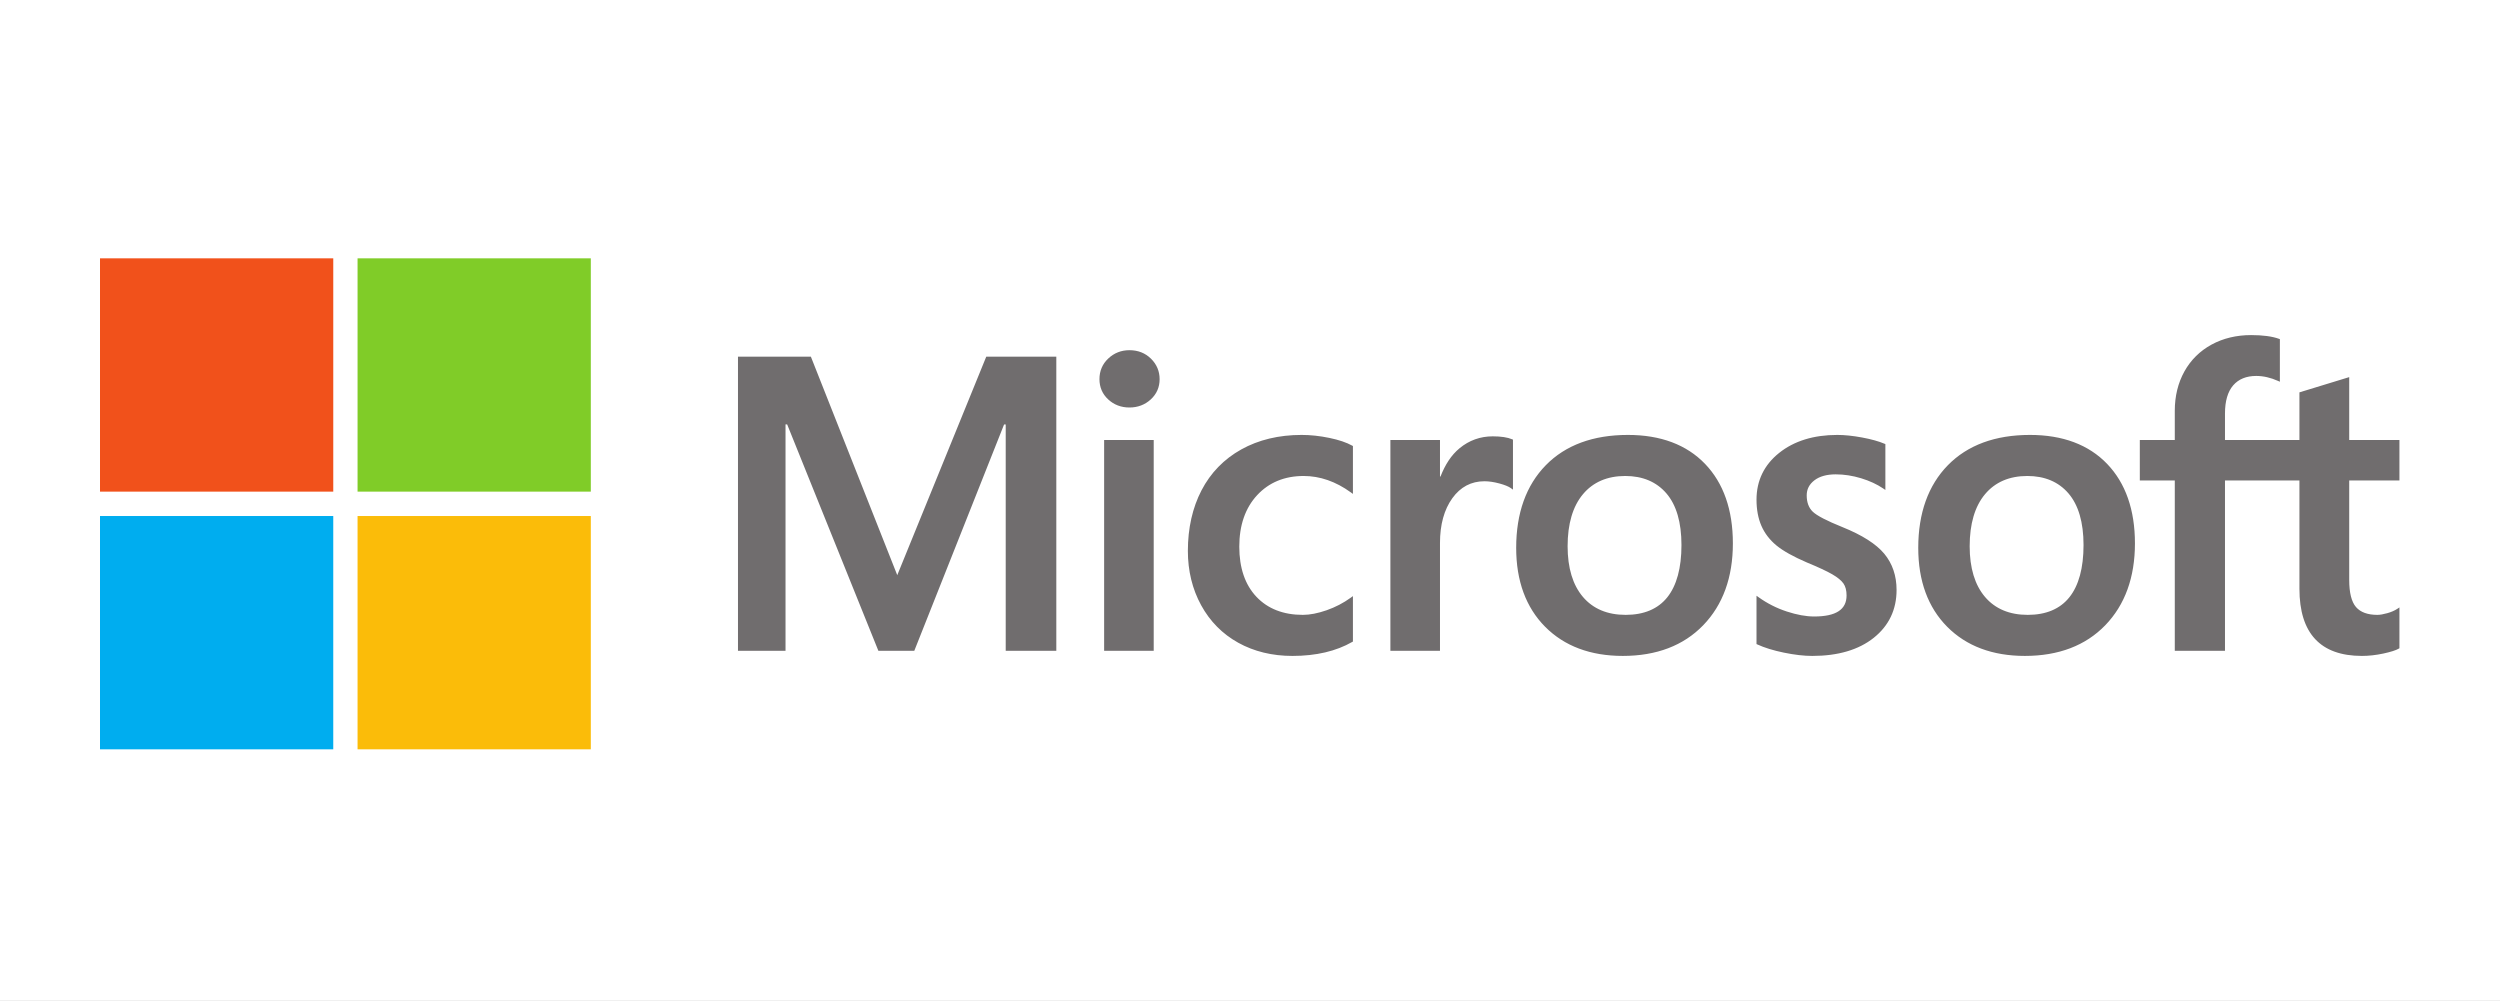
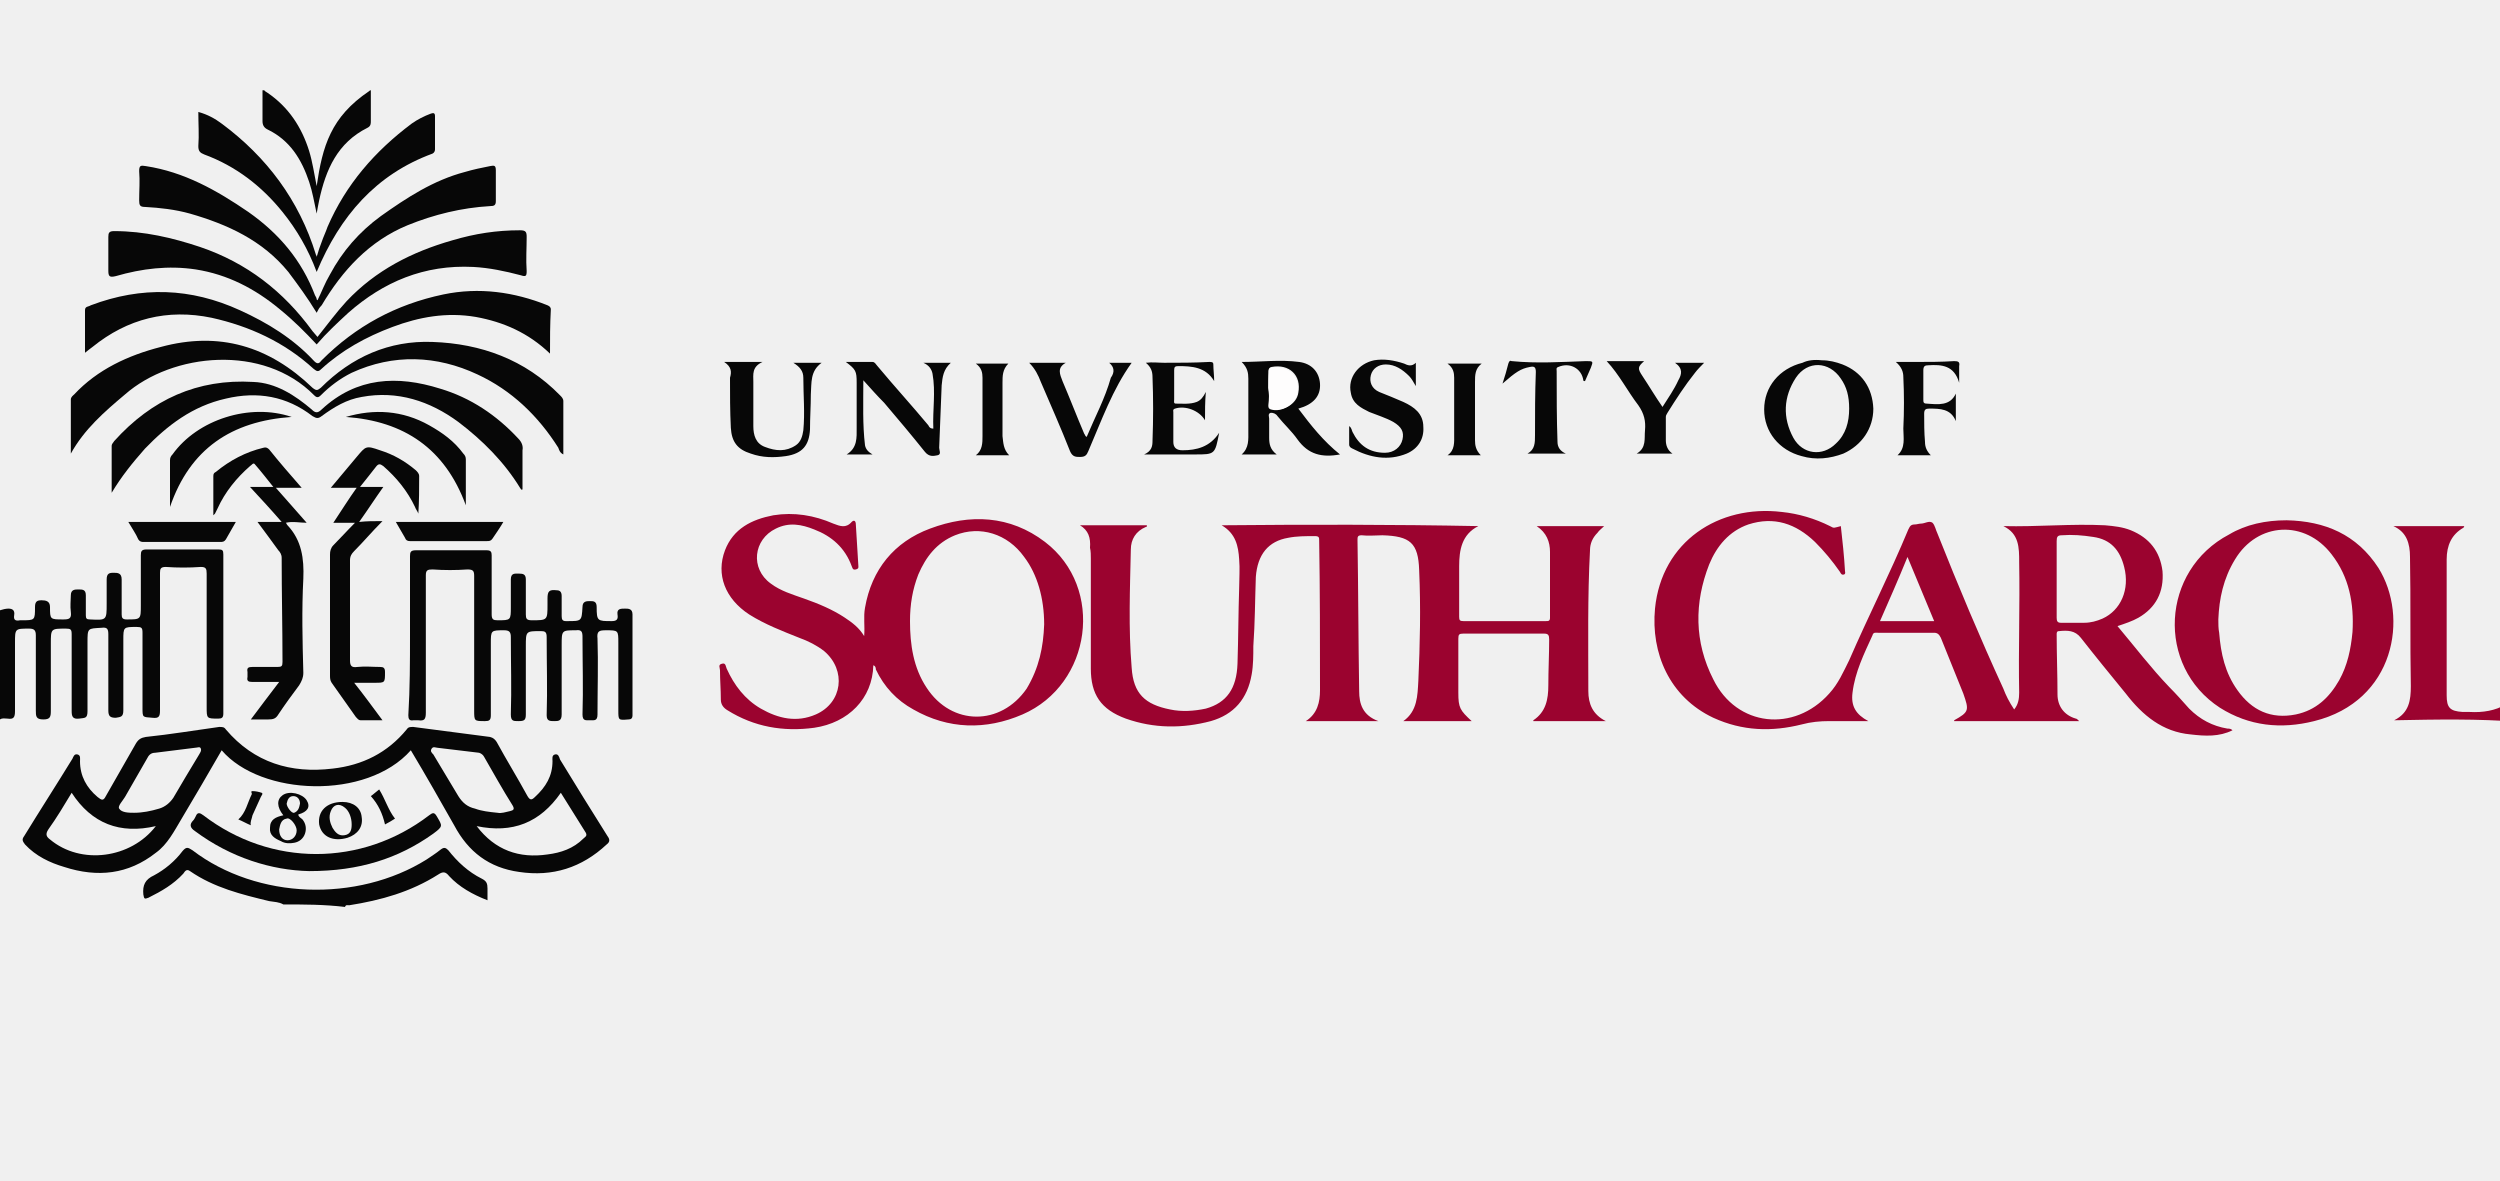
- <svg xmlns="http://www.w3.org/2000/svg" width="300px" height="120px" viewBox="0 0 300 120" version="1.1">
-   <g id="Page-1" stroke="none" stroke-width="1" fill="none" fill-rule="evenodd">
-     <g id="Group-7">
-       <rect id="Rectangle-Copy-10" fill="#FFFFFF" fill-rule="nonzero" x="0" y="0" width="300" height="120" />
-       <g id="microsoft" transform="translate(12, 31)">
-         <path d="M275.932,26.654 L275.932,21.8 L269.906,21.8 L269.906,14.255 L269.703,14.317 L264.043,16.049 L263.932,16.083 L263.932,21.8 L254.998,21.8 L254.998,18.615 C254.998,17.132 255.329,15.998 255.983,15.241 C256.632,14.493 257.56,14.113 258.744,14.113 C259.595,14.113 260.476,14.313 261.362,14.709 L261.585,14.808 L261.585,9.697 L261.48,9.658 C260.653,9.361 259.528,9.211 258.133,9.211 C256.375,9.211 254.778,9.594 253.386,10.352 C251.992,11.111 250.896,12.195 250.128,13.573 C249.363,14.949 248.974,16.539 248.974,18.299 L248.974,21.8 L244.778,21.8 L244.778,26.654 L248.974,26.654 L248.974,47.1 L254.998,47.1 L254.998,26.654 L263.932,26.654 L263.932,39.647 C263.932,44.999 266.455,47.71 271.433,47.71 C272.251,47.71 273.111,47.615 273.99,47.427 C274.885,47.234 275.494,47.042 275.853,46.836 L275.932,46.789 L275.932,41.891 L275.687,42.053 C275.36,42.271 274.953,42.449 274.476,42.581 C273.997,42.716 273.596,42.784 273.286,42.784 C272.12,42.784 271.258,42.469 270.722,41.849 C270.181,41.223 269.906,40.129 269.906,38.598 L269.906,26.654 L275.932,26.654 Z M231.326,42.784 C229.14,42.784 227.416,42.059 226.201,40.631 C224.979,39.195 224.36,37.149 224.36,34.549 C224.36,31.866 224.979,29.766 226.202,28.305 C227.417,26.854 229.125,26.118 231.277,26.118 C233.366,26.118 235.028,26.821 236.219,28.209 C237.416,29.605 238.024,31.688 238.024,34.402 C238.024,37.149 237.453,39.26 236.326,40.672 C235.208,42.073 233.525,42.784 231.326,42.784 Z M231.594,21.191 C227.423,21.191 224.11,22.413 221.747,24.824 C219.387,27.235 218.19,30.572 218.19,34.743 C218.19,38.704 219.358,41.89 221.663,44.212 C223.967,46.534 227.104,47.71 230.984,47.71 C235.027,47.71 238.274,46.47 240.636,44.026 C242.997,41.584 244.193,38.279 244.193,34.206 C244.193,30.183 243.07,26.973 240.856,24.667 C238.64,22.36 235.523,21.191 231.594,21.191 Z M208.478,21.191 C205.64,21.191 203.293,21.916 201.5,23.348 C199.696,24.787 198.781,26.676 198.781,28.961 C198.781,30.148 198.979,31.204 199.368,32.098 C199.759,32.996 200.364,33.787 201.168,34.45 C201.966,35.108 203.197,35.798 204.829,36.499 C206.201,37.063 207.224,37.541 207.874,37.918 C208.509,38.286 208.96,38.657 209.215,39.018 C209.462,39.372 209.588,39.856 209.588,40.453 C209.588,42.152 208.315,42.979 205.696,42.979 C204.725,42.979 203.617,42.777 202.403,42.377 C201.198,41.983 200.061,41.406 199.031,40.666 L198.781,40.487 L198.781,46.288 L198.873,46.33 C199.725,46.724 200.8,47.056 202.066,47.317 C203.33,47.578 204.479,47.711 205.477,47.711 C208.556,47.711 211.035,46.982 212.844,45.542 C214.665,44.092 215.588,42.159 215.588,39.795 C215.588,38.09 215.091,36.628 214.112,35.448 C213.14,34.278 211.452,33.204 209.098,32.255 C207.222,31.502 206.021,30.877 205.525,30.397 C205.047,29.934 204.805,29.278 204.805,28.448 C204.805,27.713 205.104,27.123 205.719,26.646 C206.339,26.166 207.201,25.922 208.283,25.922 C209.286,25.922 210.313,26.081 211.334,26.391 C212.355,26.702 213.251,27.118 213.999,27.627 L214.245,27.796 L214.245,22.293 L214.151,22.253 C213.461,21.957 212.55,21.703 211.445,21.498 C210.344,21.294 209.346,21.191 208.478,21.191 Z M183.078,42.784 C180.892,42.784 179.168,42.059 177.953,40.631 C176.731,39.195 176.113,37.149 176.113,34.549 C176.113,31.866 176.732,29.766 177.955,28.305 C179.169,26.854 180.876,26.118 183.03,26.118 C185.118,26.118 186.78,26.821 187.971,28.209 C189.169,29.605 189.776,31.688 189.776,34.402 C189.776,37.149 189.204,39.26 188.078,40.672 C186.959,42.073 185.278,42.784 183.078,42.784 Z M183.346,21.191 C179.174,21.191 175.861,22.413 173.5,24.824 C171.139,27.235 169.942,30.572 169.942,34.743 C169.942,38.706 171.111,41.89 173.415,44.212 C175.72,46.534 178.856,47.71 182.736,47.71 C186.779,47.71 190.027,46.47 192.388,44.026 C194.749,41.584 195.945,38.279 195.945,34.206 C195.945,30.183 194.823,26.973 192.607,24.667 C190.391,22.36 187.275,21.191 183.346,21.191 Z M160.798,26.182 L160.798,21.8 L154.847,21.8 L154.847,47.1 L160.798,47.1 L160.798,34.158 C160.798,31.957 161.297,30.15 162.281,28.784 C163.253,27.435 164.548,26.751 166.129,26.751 C166.665,26.751 167.267,26.839 167.919,27.014 C168.563,27.188 169.031,27.377 169.306,27.575 L169.556,27.757 L169.556,21.757 L169.46,21.715 C168.906,21.48 168.122,21.361 167.13,21.361 C165.634,21.361 164.296,21.842 163.15,22.788 C162.144,23.619 161.417,24.76 160.861,26.182 L160.798,26.182 Z M144.192,21.191 C141.462,21.191 139.027,21.776 136.956,22.93 C134.88,24.087 133.275,25.738 132.183,27.838 C131.096,29.933 130.544,32.38 130.544,35.109 C130.544,37.5 131.079,39.693 132.137,41.627 C133.196,43.563 134.694,45.078 136.59,46.129 C138.483,47.179 140.672,47.711 143.095,47.711 C145.923,47.711 148.337,47.145 150.273,46.03 L150.351,45.985 L150.351,40.533 L150.101,40.716 C149.224,41.354 148.244,41.864 147.19,42.232 C146.138,42.599 145.179,42.784 144.339,42.784 C142.004,42.784 140.13,42.054 138.769,40.613 C137.406,39.171 136.714,37.145 136.714,34.596 C136.714,32.032 137.435,29.954 138.856,28.421 C140.273,26.893 142.15,26.118 144.437,26.118 C146.393,26.118 148.298,26.78 150.102,28.088 L150.351,28.269 L150.351,22.524 L150.271,22.479 C149.592,22.099 148.667,21.785 147.518,21.548 C146.374,21.31 145.255,21.191 144.192,21.191 Z M126.446,21.8 L120.496,21.8 L120.496,47.1 L126.446,47.1 L126.446,21.8 Z M123.532,11.023 C122.553,11.023 121.698,11.356 120.997,12.017 C120.292,12.679 119.935,13.514 119.935,14.498 C119.935,15.467 120.288,16.286 120.986,16.931 C121.679,17.575 122.536,17.9 123.532,17.9 C124.528,17.9 125.388,17.575 126.09,16.932 C126.796,16.286 127.154,15.468 127.154,14.498 C127.154,13.548 126.806,12.722 126.119,12.043 C125.433,11.366 124.562,11.023 123.532,11.023 Z M108.686,19.934 L108.686,47.1 L114.758,47.1 L114.758,11.797 L106.353,11.797 L95.671,38.019 L85.303,11.797 L76.557,11.797 L76.557,47.1 L82.263,47.1 L82.263,19.931 L82.459,19.931 L93.407,47.1 L97.713,47.1 L108.49,19.934 L108.686,19.934 Z" id="Shape" fill="#706D6E" fill-rule="nonzero" />
-         <polygon id="Path" fill="#F1511B" points="27.992 27.996 0 27.996 0 0 27.992 0" />
-         <polygon id="Path" fill="#80CC28" points="58.898 27.996 30.907 27.996 30.907 0 58.898 0" />
-         <polygon id="Path" fill="#00ADEF" points="27.991 58.919 0 58.919 0 30.922 27.991 30.922" />
-         <polygon id="Path" fill="#FBBC09" points="58.898 58.919 30.907 58.919 30.907 30.922 58.898 30.922" />
-       </g>
-     </g>
+ <svg xmlns="http://www.w3.org/2000/svg" id="Layer_1" width="360px" height="170px" viewBox="0 0 300 120">
+   <style>.st0{fill:#9b032f}.st1{fill:#070707}.st2{fill:#fefdfd}</style>
+   <g id="vqrJIi.tif">
+     <path class="st0" d="M360 75.7h-9.1c.1-.1.1-.1.1-.2 1.7-.9 1.9-1.3 1.1-3.1-.9-2.2-1.8-4.5-2.7-6.7-.2-.5-.4-.7-.9-.7h-6.6c-.3 0-.6-.1-.7.3-.9 2-2 4-2.3 6.2-.2 1.7-.2 3.1 1.5 4h-6.9c-.4 0-.5-.3-.7-.5-4.9-5.9-9.8-11.9-14.7-17.8-.2-.3-.5-.6-.8-.9-.2.3-.1.6-.1.9v13.9c0 2.4.5 3.2 2.8 4.4h-6.8c0-.2.1-.2.2-.3 1.4-.8 2-2 2-3.5 0-3.7.1-7.4.1-11.1v-5.7c0-.5-.1-.9-.6-1.3-.7-.6-1.4-1-2.1-1.5.2-.3.4-.2.6-.2h5.4c.5 0 .8.2 1.2.6l13.2 15.9c.1.2.3.3.5.6.1-1.2.1-2.3.1-3.4 0-3.1.2-6.2.1-9.4-.1-1.6-.3-3.2-1.7-4.3h5.5c-1.5 1.1-1.9 2.6-2 4.3-.1 1.3-.1 2.5-.2 3.8-.2 4.3-.3 8.6-.2 12.9v.7c.8-.9 1.2-1.7 1.6-2.6 2.8-6.2 5.6-12.5 8.4-18.7.2-.4.3-.5.7-.6.7-.1 1.5-.5 2-.3.5.3.6 1.2.9 1.8 2.5 6.1 5 12.2 7.8 18.2.4.9.9 1.8 1.5 2.6.4.5.9 1 1.6 1.1.2.5.2.6.2.6zM345.4 56c-1.1 2.6-2.2 5.1-3.3 7.7h5.9c.4 0 .6-.1.4-.5-1-2.4-2-4.7-3-7.2z" />
+     <path class="st1" d="M0 62.4c.3-.1.7-.2 1-.2.5 0 .8.2.7.8-.1.6.2.7.7.6h.2c1.6 0 1.6 0 1.6-1.6 0-.7.3-.8.8-.8s1 .1 1 .8c0 1.5 0 1.5 1.6 1.5.7 0 1-.1.9-.9-.1-.7 0-1.4 0-2 0-.7.5-.7.9-.7.5 0 .9 0 .9.7V63c0 .4.1.5.5.5 2 .1 2 .1 2-1.9v-2.9c0-.7.3-.8.8-.8s1 0 1 .8v4.2c0 .4.1.6.6.6 1.7 0 1.7 0 1.7-1.7v-6c0-.5.1-.7.7-.7h8.6c.5 0 .6.1.6.6v19.1c0 .5-.2.6-.6.6-1.4 0-1.4 0-1.4-1.4V58c0-.6-.1-.8-.7-.8-1.4.1-2.8.1-4.2 0-.6 0-.7.2-.7.7v16.5c0 .7-.1 1-.9.9-1.2-.1-1.2 0-1.2-1.2v-9c0-.6-.1-.7-.7-.7-1.6 0-1.6 0-1.6 1.6v8.4c0 .8-.3.8-.9.9-.7 0-.9-.2-.9-.9v-9.1c0-.6-.1-.9-.8-.8-1.7.1-1.7 0-1.7 1.8v8.2c0 .9-.3.8-1 .9-.8.1-.9-.3-.9-.9v-9.2c0-.6-.1-.7-.7-.7-1.8 0-1.8 0-1.8 1.8v8.1c0 .7-.1 1-.9 1-.9 0-.9-.4-.9-1.1v-9c0-.6-.2-.8-.8-.8-1.7 0-1.7 0-1.7 1.7v8.2c0 .8-.2 1-.9.9-.3 0-.6-.1-.9.1V62.4zM34 97.7c-.5-.3-1.1-.3-1.7-.4-3.3-.8-6.6-1.6-9.5-3.6-.4-.3-.6 0-.8.3-1.2 1.3-2.6 2.1-4.2 2.9-.5.2-.5.1-.6-.4-.1-1.1.2-1.8 1.3-2.3 1.3-.7 2.5-1.7 3.4-2.9.5-.6.7-.4 1.2-.1 7.7 5.9 19.8 6.3 28.1 1.1.6-.4 1.2-.8 1.7-1.2.4-.3.6-.2.9.1 1.1 1.4 2.4 2.6 4 3.4.6.3.7.6.7 1.2v1.4c-1.8-.7-3.4-1.6-4.6-2.9-.4-.5-.7-.6-1.3-.2-3.3 2.1-6.9 3.1-10.7 3.7-.2 0-.4-.1-.5.2-2.5-.3-4.9-.3-7.4-.3zM44.5 0v3.7c0 .3 0 .6-.4.8-3.6 1.8-5 5-5.8 8.7-.1.5-.2 1-.3 1.6-.3-1.4-.5-2.6-.9-3.8-.9-2.7-2.3-5-5-6.3-.4-.2-.6-.5-.6-1V0h.2c.1.1.2.2.4.3 2.5 1.7 4.1 4.1 5 7 .4 1.3.6 2.7.9 4.2.7-4.8 1.7-8.3 6.3-11.4.1-.1.1-.1.2-.1z" />
+     <path class="st0" d="M241.7 74.3c.5-.6.6-1.3.6-2-.1-5.2.1-10.5 0-15.7 0-1.7 0-3.4-1.9-4.3 4.1.1 8.2-.3 12.2-.1 1.1.1 2.1.2 3.1.6 2.2.9 3.5 2.5 3.8 4.9.2 2.5-.8 4.4-2.9 5.6-.7.4-1.6.7-2.5 1 2.1 2.5 4 5 6.2 7.3.8.8 1.6 1.7 2.4 2.6 1.3 1.3 2.8 2.1 4.6 2.4.2 0 .4 0 .6.2-1.6.8-3.3.7-5 .5-3.4-.3-5.8-2.3-7.8-4.9-1.8-2.2-3.6-4.4-5.4-6.7-.7-.9-1.6-.9-2.6-.8-.3 0-.3.2-.3.4 0 2.4.1 4.8.1 7.2 0 1.4.8 2.5 2.2 2.9.1 0 .2.1.4.3h-15v-.1c1.8-1 1.8-1.2 1.1-3.2-.9-2.2-1.8-4.5-2.7-6.7-.2-.4-.4-.6-.8-.6h-6.7c-.3 0-.6-.1-.7.3-1 2.2-2.1 4.4-2.4 6.9-.2 1.6.4 2.6 1.9 3.4h-4.7c-1.1 0-2.2.1-3.3.4-3.6.9-7.1.8-10.6-.8-5.3-2.5-7.5-7.8-7-13.1.8-8.1 7.7-12.5 15.2-11.6 2 .2 4 .8 5.8 1.7.5.3.5.2 1.3 0 .2 1.8.4 3.6.5 5.4 0 .1.1.3-.1.4-.3.1-.4-.1-.5-.3-.9-1.3-1.9-2.5-3-3.6-2.3-2.2-4.9-3.1-8-2.1-2.3.8-3.8 2.6-4.7 4.8-1.8 4.6-1.8 9.3.5 13.8 2.8 5.7 9.7 6.4 13.9 1.7 1.1-1.2 1.7-2.6 2.4-4 2.3-5.3 4.9-10.4 7.1-15.7.2-.4.3-.6.8-.6.2 0 .5-.1.7-.1.5 0 1-.4 1.4-.1.3.3.4.9.6 1.3 2.5 6.3 5.1 12.5 7.9 18.6.3.8.7 1.6 1.3 2.5zm5.1-15.7v4.7c0 .4.1.6.5.6h2.8c.8 0 1.5-.2 2.2-.5 2.2-1 3.3-3.5 2.6-6.2-.5-2-1.6-3.3-3.7-3.6-1.3-.2-2.5-.3-3.8-.2-.5 0-.6.2-.6.7v4.5zM228.9 56c-1.1 2.7-2.2 5.2-3.3 7.7h6.5c-1.1-2.6-2.1-5.1-3.2-7.7zM129.6 52.2h8c.1.1 0 .2-.1.2-1.2.5-1.8 1.5-1.8 2.7-.1 4.7-.3 9.5.1 14.2.2 3.1 1.6 4.4 4.6 5 1.4.3 2.9.2 4.3-.1 2.5-.7 3.7-2.4 3.8-5.4.1-3 .1-6.1.2-9.1 0-1.1.1-2.3 0-3.4-.1-1.6-.4-3.1-2.1-4.1 10.4-.1 20.6-.1 30.8.1-2 1-2.3 2.9-2.3 4.8v6.1c0 .4.1.5.5.5h9.9c.3 0 .5 0 .5-.4v-7.9c0-1.2-.4-2.3-1.6-3.1h8.1c-.3.3-.6.5-.8.8-.6.6-.9 1.3-.9 2.1-.3 5.6-.2 11.3-.2 16.9 0 1.5.5 2.8 2.1 3.6H184v-.1c1.5-1 1.8-2.5 1.8-4.2 0-1.8.1-3.7.1-5.5 0-.5-.1-.7-.6-.7h-9.7c-.5 0-.6.1-.6.6v6.5c0 1.8.2 2.1 1.6 3.4h-8.2c1.7-1.2 1.7-3.1 1.8-4.8.2-4.4.3-8.8.1-13.3-.1-3.3-1.1-4.1-4.4-4.2-.8 0-1.7.1-2.5 0-.5 0-.5.2-.5.6.1 6 .1 12 .2 18.1 0 1.5.4 2.9 2.3 3.6h-8.7c1.4-.9 1.7-2.3 1.7-3.7 0-6 0-12-.1-18 0-.3 0-.5-.5-.5-1.1 0-2.2 0-3.2.2-2.4.4-3.7 2-3.9 4.7-.1 2.8-.1 5.5-.3 8.3 0 1.1 0 2.3-.2 3.4-.5 2.9-2.1 4.8-4.9 5.6-3.4.9-6.8.9-10.2-.3-3-1.1-4.2-2.9-4.2-6V56.2c0-.4 0-.9-.1-1.3.1-1.2-.2-2.1-1.2-2.7z" />
+     <path class="st0" d="M104.8 69c-.1 4-3 6.9-7.1 7.5-3.7.5-7.2-.1-10.4-2.1-.5-.3-.8-.7-.8-1.3 0-1.2-.1-2.3-.1-3.5 0-.3-.3-.7.3-.8.4-.1.4.4.5.6.9 2 2.2 3.7 4.1 4.8 2.1 1.2 4.3 1.7 6.6.7 3.2-1.4 3.7-5.3 1-7.6-.9-.7-1.9-1.2-3-1.6-2-.8-4.1-1.6-6-2.8-2.9-1.9-4-4.8-2.9-7.7 1-2.6 3.2-3.7 5.8-4.2 2.5-.4 4.9 0 7.2 1 .8.3 1.5.6 2.2-.2.3-.3.5-.1.5.3.1 1.6.2 3.2.3 4.9 0 .2.1.4-.3.5-.4.1-.4-.2-.5-.4-.8-2.2-2.4-3.6-4.5-4.4-1.5-.6-3-.9-4.6-.1-2.7 1.3-3.1 4.8-.6 6.6 1.2.9 2.6 1.3 4 1.8 1.7.6 3.4 1.3 4.9 2.3.9.6 1.7 1.2 2.3 2.2.1-1.2-.1-2.3.1-3.4.8-4.6 3.5-7.9 7.8-9.5 4.8-1.8 9.6-1.6 13.8 1.6 7.2 5.5 5.6 17.1-2.7 20.7-4.4 1.9-8.9 1.8-13.1-.6-2-1.1-3.5-2.7-4.5-4.8 0-.1 0-.4-.3-.5zm20.5-4.9c0-3.1-.8-6-2.4-8.1-2-2.8-5.3-3.8-8.3-2.6-2.2.9-3.5 2.6-4.4 4.7-.7 1.8-1 3.6-1 5.6 0 2.8.4 5.6 2 8 3 4.6 8.9 4.6 12 .1 1.5-2.5 2-5 2.1-7.7z" />
+     <path class="st1" d="M49.3 79.2c-5.3 6-18 5.5-22.7 0-1.6 2.8-3.2 5.5-4.8 8.2-.9 1.5-1.7 3.1-3.1 4.1-3.3 2.6-7 3-11 1.7-1.7-.5-3.4-1.3-4.7-2.7-.3-.4-.4-.6-.1-1 1.9-3.1 3.9-6.2 5.8-9.3.1-.2.2-.6.6-.5.4.1.3.5.3.8 0 1.8.8 3.2 2.1 4.3.5.4.7.5 1-.1l3.6-6.3c.3-.5.6-.7 1.2-.8 2.9-.3 5.9-.8 8.8-1.2.4 0 .6 0 .8.3 3.4 4 7.8 5.3 12.8 4.7 3.6-.4 6.6-1.9 8.9-4.7.2-.3.4-.3.8-.3 3.1.4 6.1.8 9.2 1.2.4.1.6.3.8.6 1.2 2.2 2.5 4.3 3.7 6.5.3.5.5.5.9.1 1.3-1.2 2.1-2.5 2.1-4.3 0-.3-.1-.7.3-.8.4-.1.5.3.6.6 1.9 3.1 3.8 6.2 5.7 9.2.3.4.3.7-.1 1-3 2.8-6.5 3.9-10.5 3.3-3.6-.5-6.1-2.4-7.8-5.6-1.7-3-3.4-6-5.2-9zm7.9 9.1c2.2 2.9 5.1 3.9 8.5 3.4 1.6-.2 3.1-.7 4.3-1.9.2-.2.5-.3.3-.7l-3-4.8c-2.5 3.6-5.8 4.9-10.1 4zm-38.5 0c-4.3 1-7.7-.3-10.1-4-.9 1.5-1.8 3-2.8 4.4-.4.6-.2.9.2 1.2 3.7 3.1 9.7 2.3 12.7-1.6zm-2.6-1.6c1 0 2-.2 3-.5.7-.2 1.3-.7 1.7-1.3 1-1.7 2-3.4 3.1-5.2.1-.2.3-.4.2-.7-.1-.3-.4-.1-.7-.1l-4.8.6c-.4 0-.7.2-.9.6-.9 1.6-1.8 3.1-2.7 4.7-.3.5-.9 1.1-.7 1.4.3.5 1.2.5 1.8.5zm43.6 0c.5.1 1-.1 1.5-.2.4-.1.6-.2.3-.7-1.2-1.9-2.3-3.9-3.4-5.8-.1-.2-.3-.4-.6-.5-1.7-.2-3.3-.4-5-.6-.2 0-.5-.2-.7.1-.2.3 0 .5.2.7 1 1.7 2 3.3 3 5 .5.8 1.1 1.3 2 1.5.8.3 1.7.4 2.7.5z" />
+     <path class="st0" d="M274.4 51.6c4.6.1 8.4 1.7 11 5.7 3.7 5.9 2 16-7.7 18.4-4 1-7.8.6-11.3-1.6-7.7-5-7.1-16.5 1.1-20.8 2-1.2 4.4-1.7 6.9-1.7zm-8.2 11.9c0 .5 0 1.1.1 1.6.2 2.5.7 4.8 2.2 6.9 1.7 2.4 4 3.5 7 2.9 2.4-.5 4-2 5.2-4.1 1-1.8 1.4-3.7 1.6-5.8.2-3.4-.4-6.6-2.5-9.3-3.2-4.2-8.9-3.9-11.6.6-1.4 2.3-1.9 4.7-2 7.2z" />
+     <path class="st1" d="M49.2 65.3v-9.4c0-.5.1-.7.7-.7h8.5c.5 0 .6.2.6.6v7.1c0 .6.2.7.7.7 1.6 0 1.6 0 1.6-1.6v-3.3c0-.8.5-.7 1-.7s.8.1.8.7v4.2c0 .5.1.7.7.7 1.9 0 1.9 0 1.9-1.9V61c0-.9.2-1.1 1.1-1 .4 0 .6.2.6.7v2.4c0 .4.1.6.5.6h.2c1.7 0 1.7 0 1.8-1.7 0-.7.5-.7.9-.7s.8 0 .8.7c0 1.7.1 1.7 1.8 1.7.6 0 .8-.2.7-.8-.1-.7.4-.7.9-.7.4 0 .9 0 .9.7V75c0 .4-.2.5-.5.5-1.2.1-1.2.1-1.2-1.1v-8.1c0-1.5 0-1.5-1.5-1.5-.8 0-1.1.1-1 1 .1 3 0 6.1 0 9.1 0 .8-.4.7-.9.7s-.9.1-.9-.7c.1-3.1 0-6.2 0-9.3 0-.6-.1-.9-.8-.8-1.7 0-1.7 0-1.7 1.8v8.3c0 .8-.4.8-.9.8s-.9 0-.9-.7c.1-3.1 0-6.2 0-9.4 0-.6-.2-.7-.7-.7-1.8 0-1.8 0-1.8 1.8v8.2c0 .7-.2.8-.9.8-.6 0-.9 0-.9-.8.1-3.1 0-6.2 0-9.3 0-.6-.2-.8-.8-.8-1.6 0-1.6 0-1.6 1.6V75c0 .6-.2.7-.7.7-1.3 0-1.3 0-1.3-1.3V58.3c0-.6-.1-.8-.8-.8-1.4.1-2.8.1-4.2 0-.6 0-.8.1-.8.7v16.5c0 .8-.2 1-.9.9h-.6c-.5.1-.6-.2-.6-.6.2-3.3.2-6.5.2-9.7zM8.5 43.6v-6.5c0-.3.3-.5.4-.6 2.8-3 6.5-4.7 10.4-5.7 7-1.9 13-.1 18.2 4.9.5.4.6.3 1 0 3.7-3.7 8.2-5.7 13.4-5.5 5.8.2 11.1 2.1 15.3 6.4.2.2.4.4.4.7v6.4c-.4-.2-.5-.5-.6-.8-2.4-3.8-5.6-6.9-9.7-8.8-4.9-2.3-10.1-2.5-15.1-.2-1.4.7-2.6 1.6-3.7 2.7-.3.3-.5.3-.8 0-6.1-6.2-17-5.1-22.7-.1-2.5 2.1-4.9 4.2-6.5 7.1zM38 26.7c-1.1-1.8-2.2-3.3-3.4-4.9-3.1-3.8-7.3-5.7-11.8-7-1.8-.5-3.6-.7-5.4-.8-.6 0-.7-.2-.7-.8 0-1.2.1-2.3 0-3.5 0-.7.2-.7.8-.6 4.6.7 8.5 2.9 12.3 5.5 3.7 2.6 6.4 5.8 8 10 .1.2.2.3.2.5l.1.1c.5-1 .9-2.1 1.5-3.1 1.5-2.8 3.5-5.1 6.1-7 3.1-2.2 6.3-4.3 10.1-5.3 1-.3 2-.5 3-.7.5-.1.7-.1.7.5v3.7c0 .5-.2.6-.7.6-3.4.2-6.7 1-9.9 2.3-4.6 1.9-7.8 5.4-10.3 9.6-.3.3-.4.5-.6.9z" />
+     <path class="st1" d="M38 30.5c-1.4-1.5-2.8-2.9-4.4-4.2-3-2.5-6.3-4.2-10.1-4.8-3.3-.5-6.5-.1-9.6.8-.8.2-.9 0-.9-.7v-4c0-.5.1-.7.7-.7 3.6 0 7 .8 10.3 1.9 5.6 1.9 10 5.3 13.5 10.1.2.2.4.5.6.7 1.2-1.5 2.3-3 3.5-4.3 3.5-3.7 7.8-5.9 12.7-7.3 2.7-.8 5.3-1.2 8.1-1.2.7 0 .8.2.8.8 0 1.4-.1 2.7 0 4.1 0 .6-.1.7-.7.5-1.9-.5-3.8-.9-5.7-1-5.9-.3-10.8 1.8-15 5.5-1.3 1.2-2.6 2.4-3.8 3.8z" />
+     <path class="st1" d="M66 31.6c-2.6-2.5-5.6-3.8-8.9-4.4-3.5-.6-6.8 0-10 1.2s-6.1 2.8-8.6 5.1c-.4.4-.6.1-.9-.1-3.5-3.2-7.7-5.1-12.2-6.1-5.3-1.1-10.1.1-14.3 3.5-.3.2-.5.4-.9.7v-5.1c0-.5.4-.4.7-.6 6.1-2.3 12-2.1 17.9.6 3.3 1.5 6.4 3.4 8.9 6.1.4.4.6.3.9-.1 4.1-4.1 8.9-6.7 14.6-7.9 4.3-.9 8.5-.3 12.5 1.3.2.1.4.2.4.5-.1 1.9-.1 3.5-.1 5.3zM13.4 48.3v-5.6c0-.3.2-.4.3-.6 4.5-5 10-7.5 16.7-7.1 2.7.1 5 1.6 7 3.3.4.4.7.5 1.2 0 4.2-3.9 9.1-4.1 14.2-2.5 3.7 1.1 6.8 3.2 9.4 6 .4.4.6.9.5 1.4v4.7c-.2.1-.2-.1-.3-.2-1.9-3.1-4.5-5.7-7.4-7.9-3.4-2.5-7.3-3.8-11.6-3-1.8.3-3.3 1.2-4.8 2.3-.4.3-.6.3-1.1 0-3.1-2.4-6.6-3-10.4-2.1-4 .9-7 3.2-9.7 6-1.5 1.7-2.8 3.3-4 5.3z" />
+     <path class="st0" d="M287.3 75.6c1.8-.9 2-2.4 2-4.1-.1-5.2 0-10.4-.1-15.5 0-1.6-.4-3-2-3.7h8.5c0 .1 0 .1-.1.2-1.4.8-2 2.1-2 3.8v16.3c0 1.5.4 1.9 1.9 2h.8c3.4.2 5.8-1.1 7.2-4.3.2-.4.2-.3.6-.7.1.5-.1 1-.2 1.4l-.9 4.2c-.1.3-.1.6-.6.6-5.1-.4-10-.3-15.1-.2z" />
+     <path class="st1" d="M45.9 51.7c-1.3 1.3-2.3 2.5-3.4 3.6-.3.3-.5.6-.5 1.1v12c0 .7.2.9.9.8.9-.1 1.8 0 2.7 0 .4 0 .6.1.6.6 0 1.3 0 1.3-1.2 1.3h-2.5c1.2 1.5 2.2 2.9 3.4 4.5h-2.6c-.3 0-.4-.2-.6-.4-1-1.4-1.9-2.7-2.9-4.1-.2-.3-.2-.6-.2-.9V55.7c0-.4.1-.8.4-1.1.8-.8 1.6-1.7 2.6-2.7H40c1-1.5 1.8-2.8 2.8-4.2h-3.1c1.1-1.3 2.1-2.5 3.1-3.7 1.1-1.3 1.1-1.4 2.8-.8 1.6.5 3 1.3 4.3 2.4.2.2.4.4.4.7 0 1.5 0 3-.1 4.5-.1-.3-.3-.5-.4-.8-.9-1.9-2.2-3.5-3.8-4.9-.4-.3-.6-.3-.9.1-.6.8-1.2 1.5-1.9 2.4H46c-1 1.4-1.9 2.8-2.9 4.2.9-.1 1.7-.1 2.8-.1zM34.3 51.9c.1.1.1.2.2.3 1.7 1.8 2 4 1.9 6.4-.2 3.8-.1 7.5 0 11.3 0 .6-.2 1-.5 1.5-.9 1.2-1.7 2.3-2.5 3.5-.3.5-.6.6-1.2.6h-2.1c1.1-1.5 2.2-2.9 3.4-4.5h-3.2c-.5 0-.7-.1-.6-.6v-.6c-.1-.5.1-.6.6-.6h3c.5 0 .6-.1.6-.6 0-4.1-.1-8.3-.1-12.5 0-.4-.2-.7-.4-.9-.8-1.1-1.6-2.2-2.5-3.4h2.9c-1.3-1.5-2.5-2.8-3.8-4.2h2.8c-.8-1-1.5-1.9-2.2-2.7-.2-.3-.4.1-.6.2-1.6 1.4-3 3.1-3.9 5.1l-.3.6-.2.2v-4.7c0-.3.1-.4.3-.5 1.7-1.4 3.6-2.4 5.7-2.9.3-.1.5 0 .7.2 1.2 1.5 2.5 3 3.9 4.6h-3.1c1.3 1.5 2.5 2.8 3.7 4.2-.8 0-1.7-.2-2.5 0zM38 21.8c-1-2.7-2.4-5.1-4.1-7.2-2.5-3.1-5.6-5.5-9.4-6.9-.5-.2-.7-.4-.7-1 .1-1.3 0-2.7 0-4.1 1.1.3 2 .8 2.8 1.4 5.4 4 9.3 9.2 11.3 15.7 0 .1.1.1.1.3.2-.7.4-1.3.6-1.8.2-.6.5-1.2.7-1.8C41.5 11.3 45 7.3 49.4 4c.7-.5 1.5-.9 2.3-1.2.3-.1.5-.1.5.3v4c0 .2-.1.4-.3.5-6.8 2.5-11.1 7.5-13.9 14.2z" />
+     <path class="st0" d="M311.6 75.7h-7.7c1.9-1 1.8-2.6 1.8-4.2 0-5.2 0-10.3.1-15.5 0-1.5-.1-2.8-1.8-3.8h7.6v.1c-1.4.8-1.7 2.2-1.7 3.7v16.1c-.1 1.5.4 2.8 1.7 3.6z" />
+     <path class="st1" d="M37.1 93.7c-4.5-.1-9.4-1.6-13.7-4.8-.6-.4-.7-.8-.2-1.3.1-.1.2-.3.3-.5.2-.5.5-.4.9-.1 8.1 6.2 19 6.2 27.1 0 .4-.3.6-.4.9.1.7 1.2.8 1.2-.4 2.1-4.2 3-8.9 4.5-14.9 4.5zM160.8 43.7c-2.2.4-3.8 0-5.1-1.8-.7-1-1.6-1.8-2.4-2.8-.2-.3-.5-.4-.8-.4-.4.1-.2.5-.2.7v2.3c0 .7.1 1.4.9 2H149c.9-.8.8-1.8.8-2.8v-6.3c0-.7-.1-1.3-.8-2 2.4 0 4.6-.3 6.9 0 1.5.2 2.4 1.2 2.5 2.6.1 1.5-.8 2.5-2.6 3 1.5 2 3 3.9 5 5.5zm-8.6-8s.1 0 0 0c.1.6.1 1.3.1 2 0 .2 0 .4.3.5 1.3.4 3-.5 3.2-1.9.4-2.1-1.1-3.5-3.2-3.1-.4.1-.3.3-.3.5-.1.7-.1 1.4-.1 2zM218.6 32.4c.9 0 1.7.2 2.5.5 2.3.9 3.6 2.8 3.7 5.3 0 2.4-1.4 4.4-3.6 5.4-1.6.6-3.3.8-5 .3-2.7-.7-4.5-2.9-4.5-5.6 0-2.7 1.8-4.9 4.6-5.6.6-.3 1.4-.4 2.3-.3zm3.3 5.8c0-1.5-.3-2.6-1-3.6-1.4-2.1-4-2.2-5.4-.1-1.5 2.3-1.6 4.8-.3 7.2 1.1 2 3.5 2.3 5.1.7 1.2-1.1 1.6-2.6 1.6-4.2zM103.6 34.8c0 2.8-.1 5.3.2 7.8.1.5.4.8.9 1.1h-3.1c1.3-.8 1.2-2 1.2-3.2v-5.4c0-1.4-.1-1.6-1.3-2.5h3.2c.3 0 .4.3.6.5 2 2.4 4.1 4.7 6.1 7.1.1.2.2.4.6.4-.1-2.2.3-4.4-.1-6.6-.1-.5-.4-1-1.1-1.3h3.3c-.9.8-1 1.7-1.1 2.7l-.3 7.5c0 .3.3.8-.2.9-.5.1-1 .2-1.5-.4-1.6-2-3.2-3.9-4.9-5.9-.8-.8-1.6-1.7-2.5-2.7zM86.9 32.6h4.6c-1.3.6-1.1 1.5-1.1 2.4v5.3c0 1.1.3 2.1 1.4 2.5 1.3.5 2.5.6 3.7-.2.6-.4.8-1.1.9-1.8.2-2.1 0-4.2 0-6.3 0-.8-.4-1.3-1.2-1.8h3.4c-1.4 1-1.2 2.4-1.3 3.8 0 1.4-.1 2.8-.1 4.2-.1 1.9-.9 2.9-2.9 3.2-1.4.2-2.8.2-4.2-.3-1.6-.5-2.3-1.4-2.4-3.1-.1-2-.1-4-.1-6 .2-.7.2-1.3-.7-1.9zM169.9 32.7v2.8c-.3-.5-.5-.9-.8-1.2-.8-.8-1.7-1.4-2.8-1.4-.9 0-1.6.5-1.8 1.3-.2.8.1 1.6 1 2 1 .4 2 .8 2.9 1.2 1.3.6 2.4 1.4 2.4 3 .1 1.4-.6 2.6-2 3.2-2.2.9-4.4.5-6.5-.6-.2-.1-.4-.2-.4-.5v-2.2c.3.2.3.5.4.7.8 1.6 2 2.5 3.9 2.5 1.1 0 1.9-.7 2.1-1.6.2-.9-.1-1.5-1.1-2.1-.9-.5-1.9-.8-2.9-1.2-1-.5-2-1-2.2-2.3-.4-1.8.9-3.5 2.8-3.9 1.2-.2 2.4 0 3.6.4.4.2.9.4 1.4-.1zM144.6 39.6c-.7-1.2-2.4-1.8-3.6-1.4-.3.1-.2.3-.2.4v3.6c0 .7.4 1 1.1 1 1.7 0 3.3-.4 4.4-2.1-.5 2.6-.5 2.6-2.9 2.6h-6.1c.9-.4 1-1 1-1.6.1-2.6.1-5.2 0-7.7 0-.7-.2-1.2-.8-1.7.8-.1 1.5 0 2.2 0 1.8 0 3.6 0 5.4-.1.3 0 .5 0 .5.3 0 .6.1 1.3.1 2-1-1.7-2.7-1.8-4.3-1.8-.4 0-.5.1-.5.5v3.5c0 .2-.1.5.2.5.8 0 1.7.1 2.5-.2.5-.2.8-.6 1.1-1.2-.1 1.2-.1 2.3-.1 3.4zM133.1 32.7h2.7c-2.3 3.2-3.6 6.9-5.2 10.6-.2.5-.4.7-1 .7-.5 0-.9 0-1.2-.7-1.1-2.8-2.3-5.5-3.5-8.3-.3-.8-.7-1.6-1.4-2.3h4.4c-1.1.6-.7 1.4-.4 2.2.9 2.1 1.7 4.2 2.6 6.3.1.1.1.3.3.4 1-2.4 2.2-4.6 2.9-7.1.5-.7.4-1.3-.2-1.8zM180.3 35.2c.3-.9.5-1.6.7-2.4.1-.3.2-.4.4-.3 3 .3 6 .1 8.9 0 .9 0 .9 0 .6.8-.2.5-.5 1.1-.7 1.6-.1 0-.2 0-.2-.1-.2-1.4-1.6-2.2-3-1.6-.3.1-.2.3-.2.5 0 2.8 0 5.7.1 8.5 0 .6.3 1.1 1 1.4h-4.6c.9-.5.9-1.3.9-2.2 0-2.5 0-5 .1-7.6 0-.6-.2-.7-.7-.6-1.1.2-1.7.6-3.3 2zM201 32.7h3.5c-.4.4-.8.8-1.1 1.2-1.2 1.5-2.3 3.2-3.3 4.8-.1.2-.2.3-.2.5V42c0 .6.2 1.2.8 1.6h-4.3c1.2-.7.9-1.8 1-2.8.1-1.1-.1-2-.8-3-1.3-1.7-2.3-3.7-3.8-5.3h4.5c-.8.7-.8.9-.2 1.8.8 1.2 1.5 2.4 2.4 3.7.7-1.1 1.4-2.1 1.9-3.2.4-.7.6-1.4-.4-2.1zM234.7 36.4v3.3c-.6-1.5-1.9-1.5-3.2-1.5-.4 0-.6.1-.6.6 0 1.1 0 2.3.1 3.4 0 .6.2 1.1.7 1.6h-4c1-.9.7-2.1.7-3.2.1-2.1.1-4.1 0-6.2 0-.6-.2-1.2-.9-1.8h2.4c1.5 0 3.1 0 4.6-.1.5 0 .7.1.6.6v2c-.6-2.1-2.1-2.2-3.7-2.1-.4 0-.6.1-.6.6v3.5c0 .3 0 .5.4.5 1.4.1 2.8.3 3.5-1.2zM35 39.2c-7.2.5-12.2 3.8-14.6 10.8v-5.6c0-.3.1-.5.3-.7 3-4.2 9.3-6.2 14.3-4.5zM41.5 39.2c3.4-1 6.8-.8 10 1 1.6.9 3 1.9 4.1 3.4.2.2.3.4.3.7v5.5c-2.5-6.8-7.4-10.1-14.4-10.6zM177.7 43.8h-4c.9-.6.8-1.6.8-2.4v-6.9c0-.6-.1-1.2-.8-1.7h4.1c-.8.6-.8 1.4-.8 2.2v7c0 .6.1 1.2.7 1.8zM15.4 51.8h12.9l-1.2 2.1c-.2.3-.4.3-.7.3h-9.1c-.3 0-.5 0-.7-.3-.3-.7-.8-1.4-1.2-2.1zM47.5 51.8h12.9c-.4.7-.9 1.4-1.3 2-.2.3-.4.3-.7.3h-9.2c-.3 0-.5-.1-.6-.4-.3-.5-.7-1.2-1.1-1.9zM121.1 43.8h-4c.8-.6.8-1.5.8-2.3v-7c0-.6-.1-1.2-.8-1.7h3.9c-.7.7-.7 1.5-.7 2.3v6.4c.1.8.1 1.6.8 2.3z" />
+     <path class="st1" d="M34 87c-.8-1-.8-1.9-.1-2.4.8-.6 2.4-.2 2.9.6s.1 1.4-1 1.7c0 .3.3.4.5.6.4.5.5 1.1.3 1.7-.2.6-.7 1-1.3 1.1-.5.1-1.1.1-1.6-.2-.7-.3-1.4-.7-1.3-1.6 0-1 .7-1.3 1.6-1.5zm-.5 1.7c0 .8.4 1.3 1 1.3s1.1-.5 1.1-1.2c0-.6-.8-1.6-1.2-1.4-.7.1-.8.8-.9 1.3zm2.5-3.1c0-.5-.3-.9-.8-.9s-.7.4-.8.9c0 .4.6 1.2.9 1.1.5-.2.6-.6.7-1.1zM41.1 85.4c1.3 0 2.2.7 2.3 1.8.2 1.2-.5 2.1-1.7 2.5-1.7.5-3.1-.1-3.4-1.6-.2-1.6.9-2.7 2.8-2.7zm1.1 2.7c0-.8-.3-1.6-.8-2-.7-.6-1.4-.4-1.7.4-.3.7-.1 1.4.2 2 .3.5.7 1 1.4.9.8-.1.9-.7.9-1.3zM30.1 88.2c-.5-.2-1-.5-1.5-.7.9-.8 1.1-2 1.6-3 .1-.1-.2-.4.1-.4.4 0 .8.1 1.1.2.2.1 0 .3-.1.5-.3.7-.7 1.5-1 2.2-.1.5-.3.8-.2 1.2zM46.2 88.1c-.3-1.3-.8-2.4-1.7-3.4.3-.2.6-.5 1-.8.7 1.1 1.1 2.5 1.9 3.5-.3.2-.8.5-1.2.7z" />
+     <path class="st2" d="M152.2 35.7v-1.9c0-.2 0-.4.3-.5 2.1-.4 3.6 1 3.2 3.1-.3 1.3-1.9 2.3-3.2 1.9-.3-.1-.3-.3-.3-.5.1-.8.1-1.4 0-2.1.1 0 0 0 0 0z" />
  </g>
</svg>
